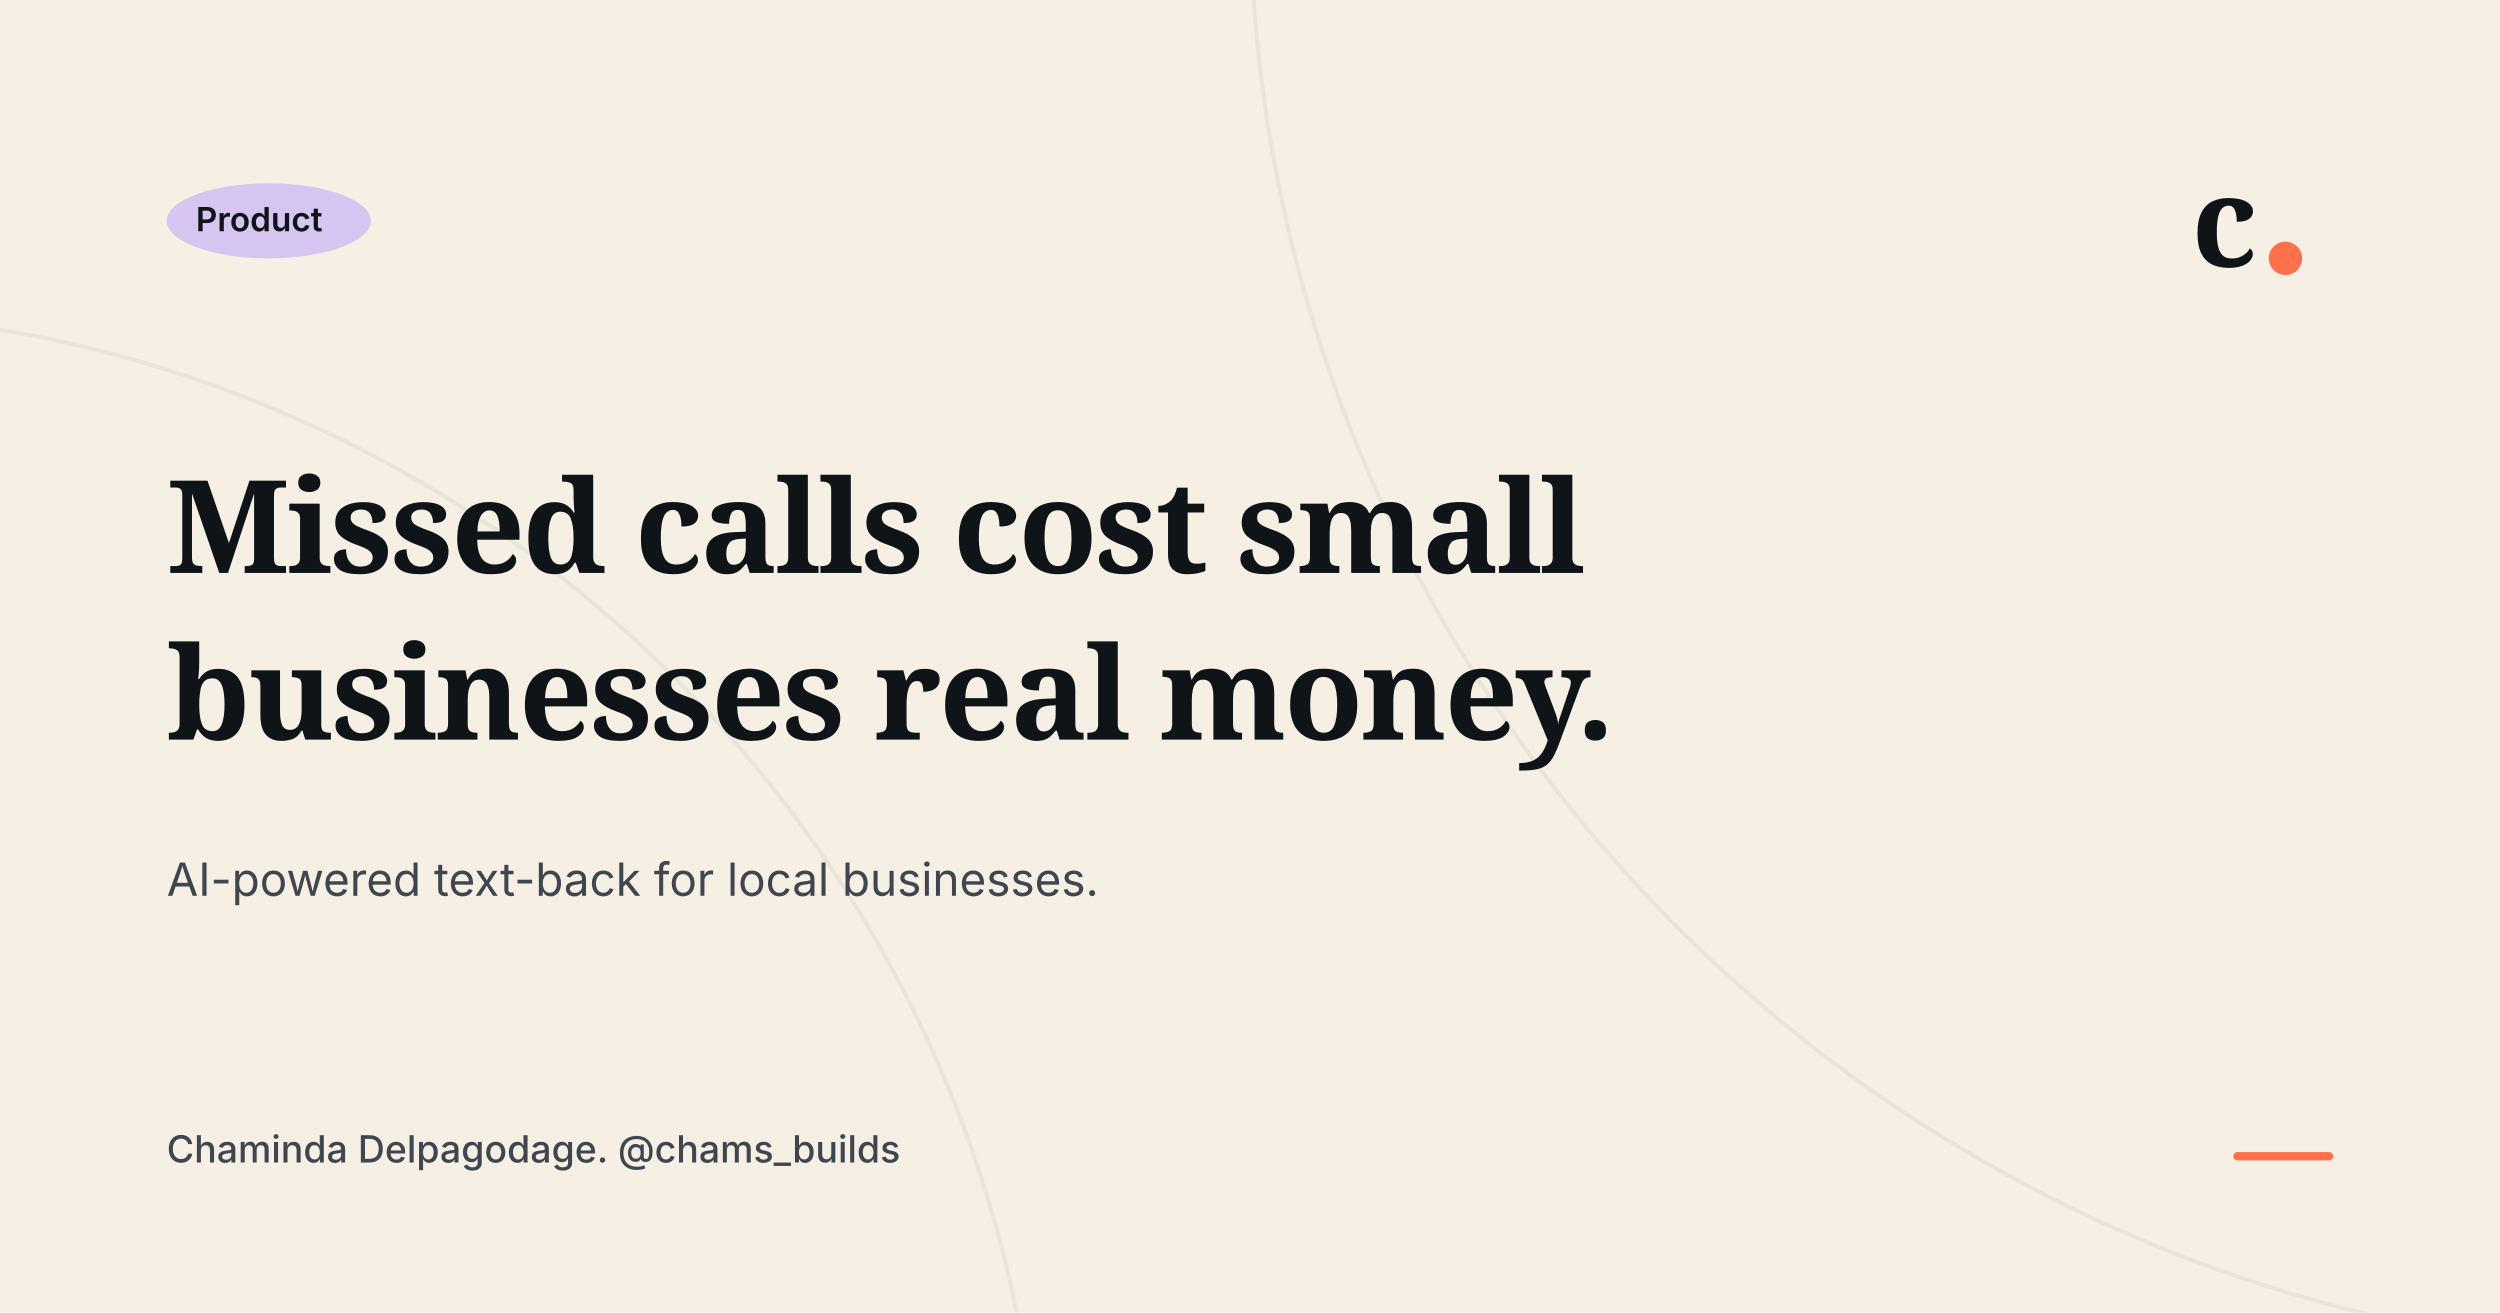
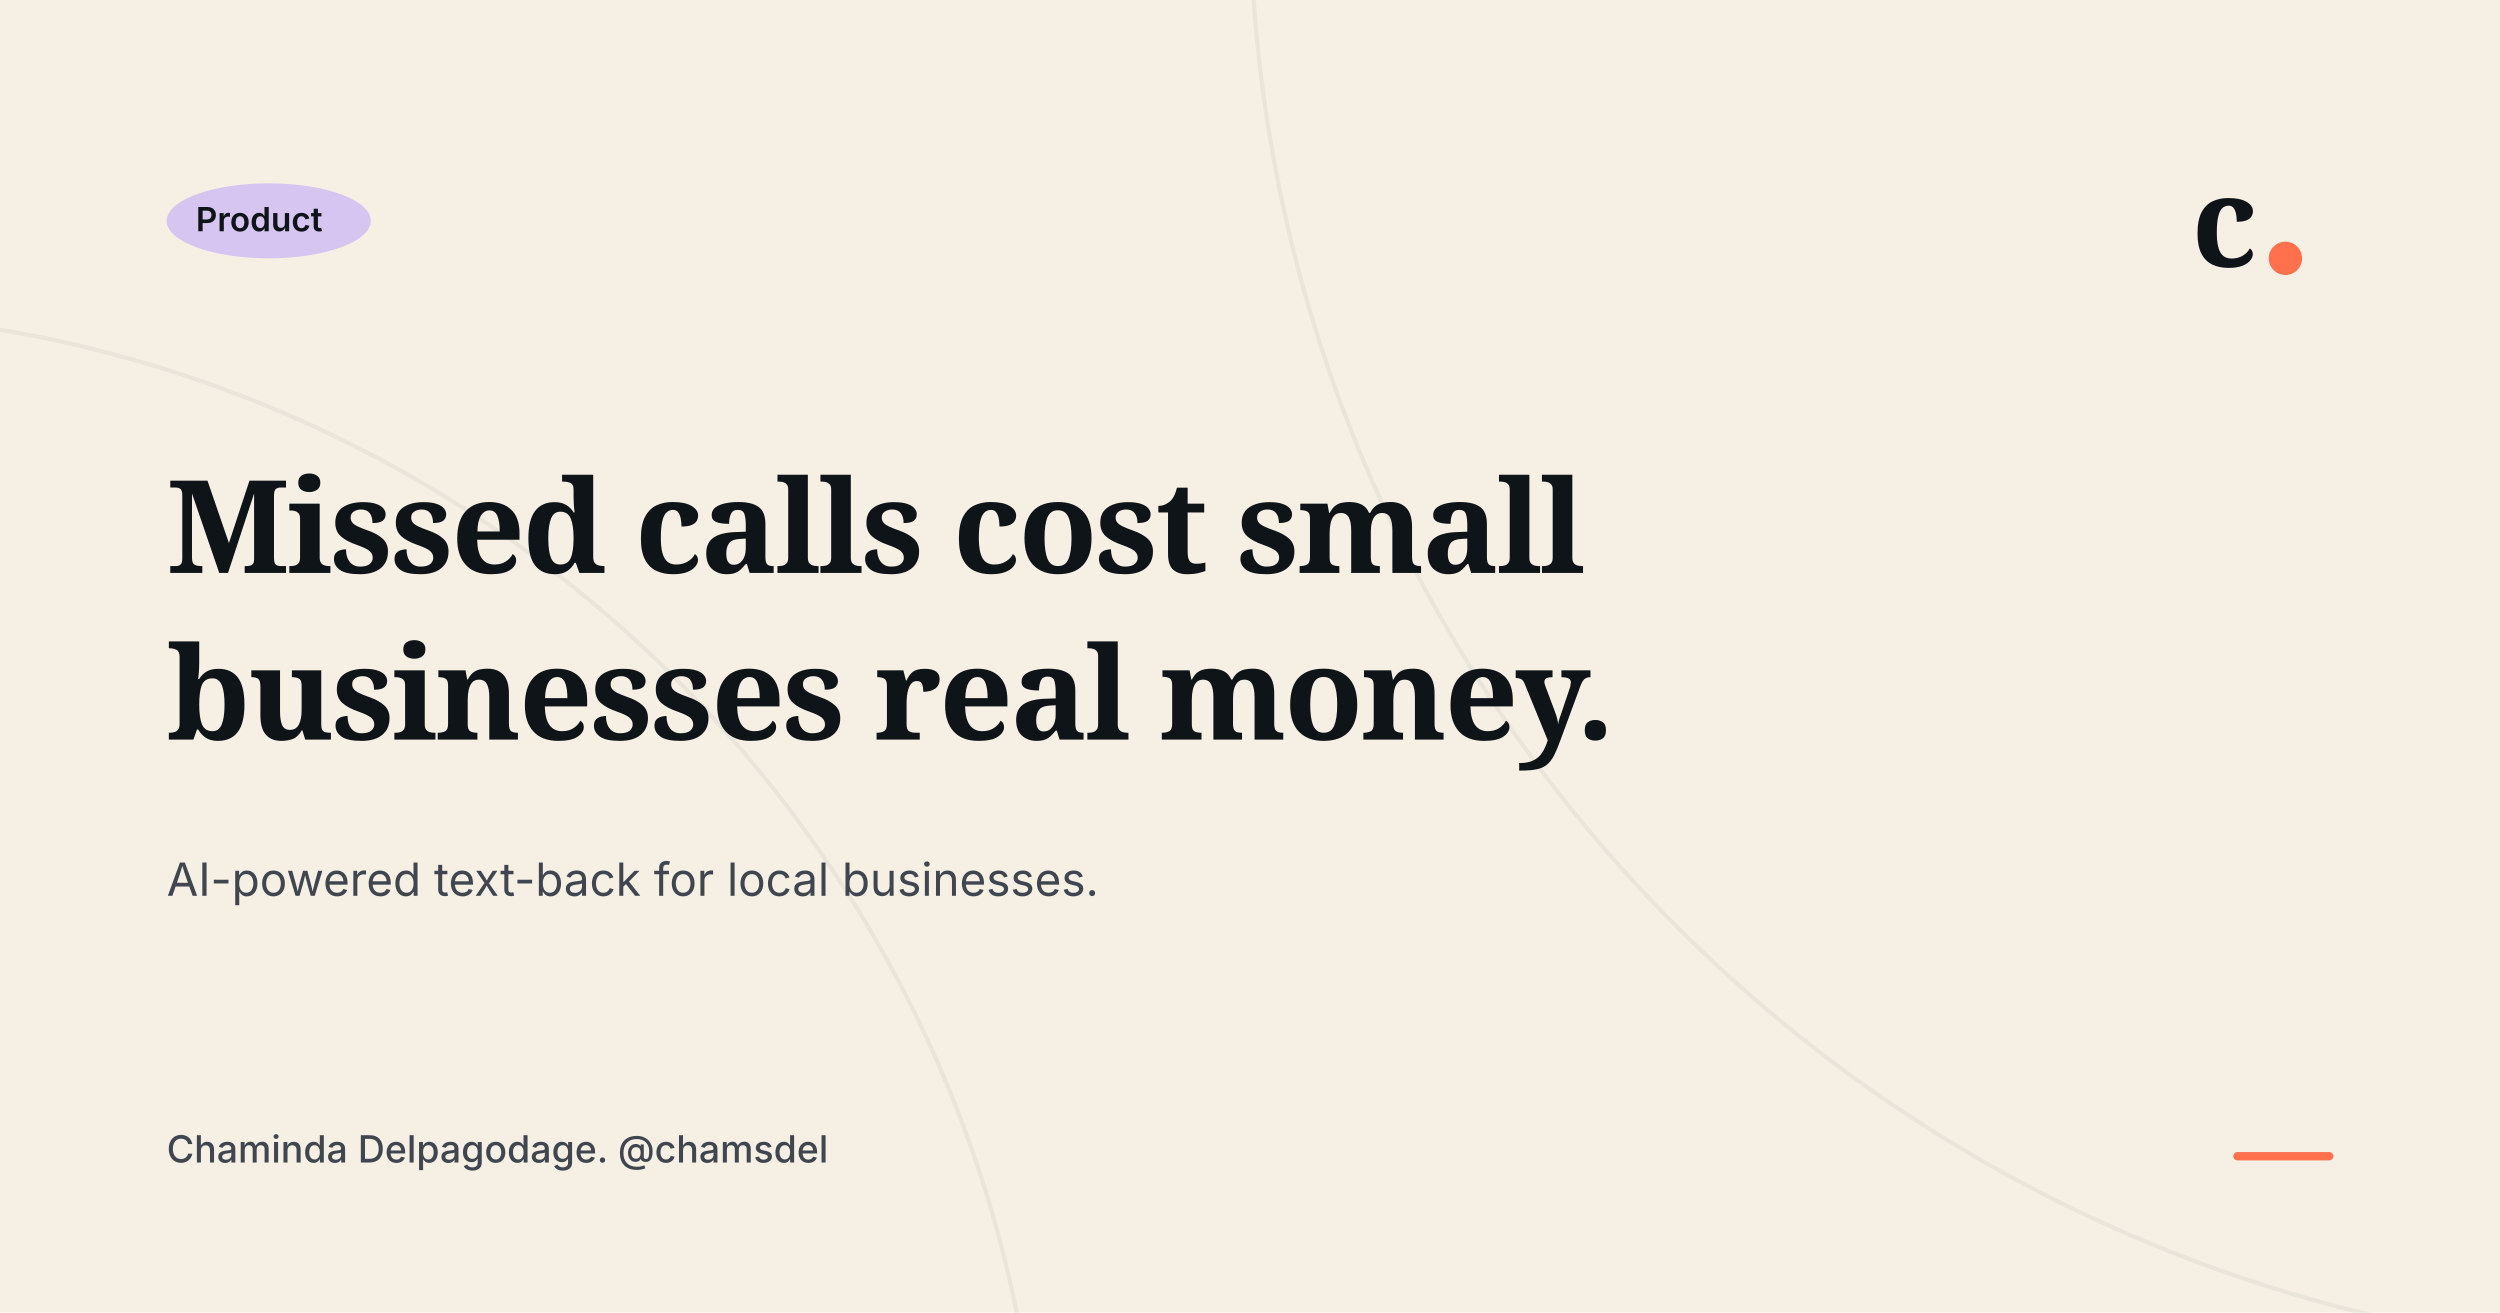
<svg xmlns="http://www.w3.org/2000/svg" width="1200" height="630" viewBox="0 0 1200 630">
  <defs>
    <style>
      .bg      { fill: #F5EFE4; }
      .pill    { fill: #D5C5F0; }
      .label   { font-family: 'Inter', sans-serif; font-weight: 600; font-size: 16px; fill: #0F1419; }
      .headline{ font-family: 'Fraunces', 'Lora', Georgia, serif; font-weight: 600; font-size: 62px; fill: #0F1419; letter-spacing: -1.2px; }
      .sub     { font-family: 'Inter', sans-serif; font-weight: 400; font-size: 22px; fill: #3F4650; }
      .byline  { font-family: 'Inter', sans-serif; font-weight: 500; font-size: 18px; fill: #3F4650; }
      .bar     { fill: #FF704D; }
      .curve   { stroke: rgba(15,20,25,0.05); stroke-width: 2; fill: none; }
    </style>
  </defs>
  <rect class="bg" width="1200" height="630" />
  <circle class="curve" cx="1300" cy="-50" r="700" />
  <circle class="curve" cx="-100" cy="750" r="600" />
  <g transform="translate(80,88)">
    <rect class="pill" x="0" y="0" rx="999" ry="999" width="98" height="36" />
    <text class="label" x="14" y="23">Product</text>
  </g>
  <text class="headline" x="80" y="275">Missed calls cost small</text>
  <text class="headline" x="80" y="355">businesses real money.</text>
  <text class="sub" x="80" y="430">AI-powered text-back for local businesses.</text>
-   <text class="byline" x="80" y="558">Chaminda Delpagodage. @chams_builds</text>
+   <text class="byline" x="80" y="558">Chaminda Delpagodage. @chamsdel</text>
  <rect class="bar" x="1072" y="553" width="48" height="4" rx="2" ry="2" />
  <g class="brandmark" transform="translate(1052,128)">
    <text x="0" y="0" font-family="Fraunces, 'Lora', Georgia, serif" font-weight="600" font-size="60" letter-spacing="-2" fill="#0F1419">c</text>
    <circle cx="45" cy="-4" r="8" fill="#FF704D" />
  </g>
</svg>
